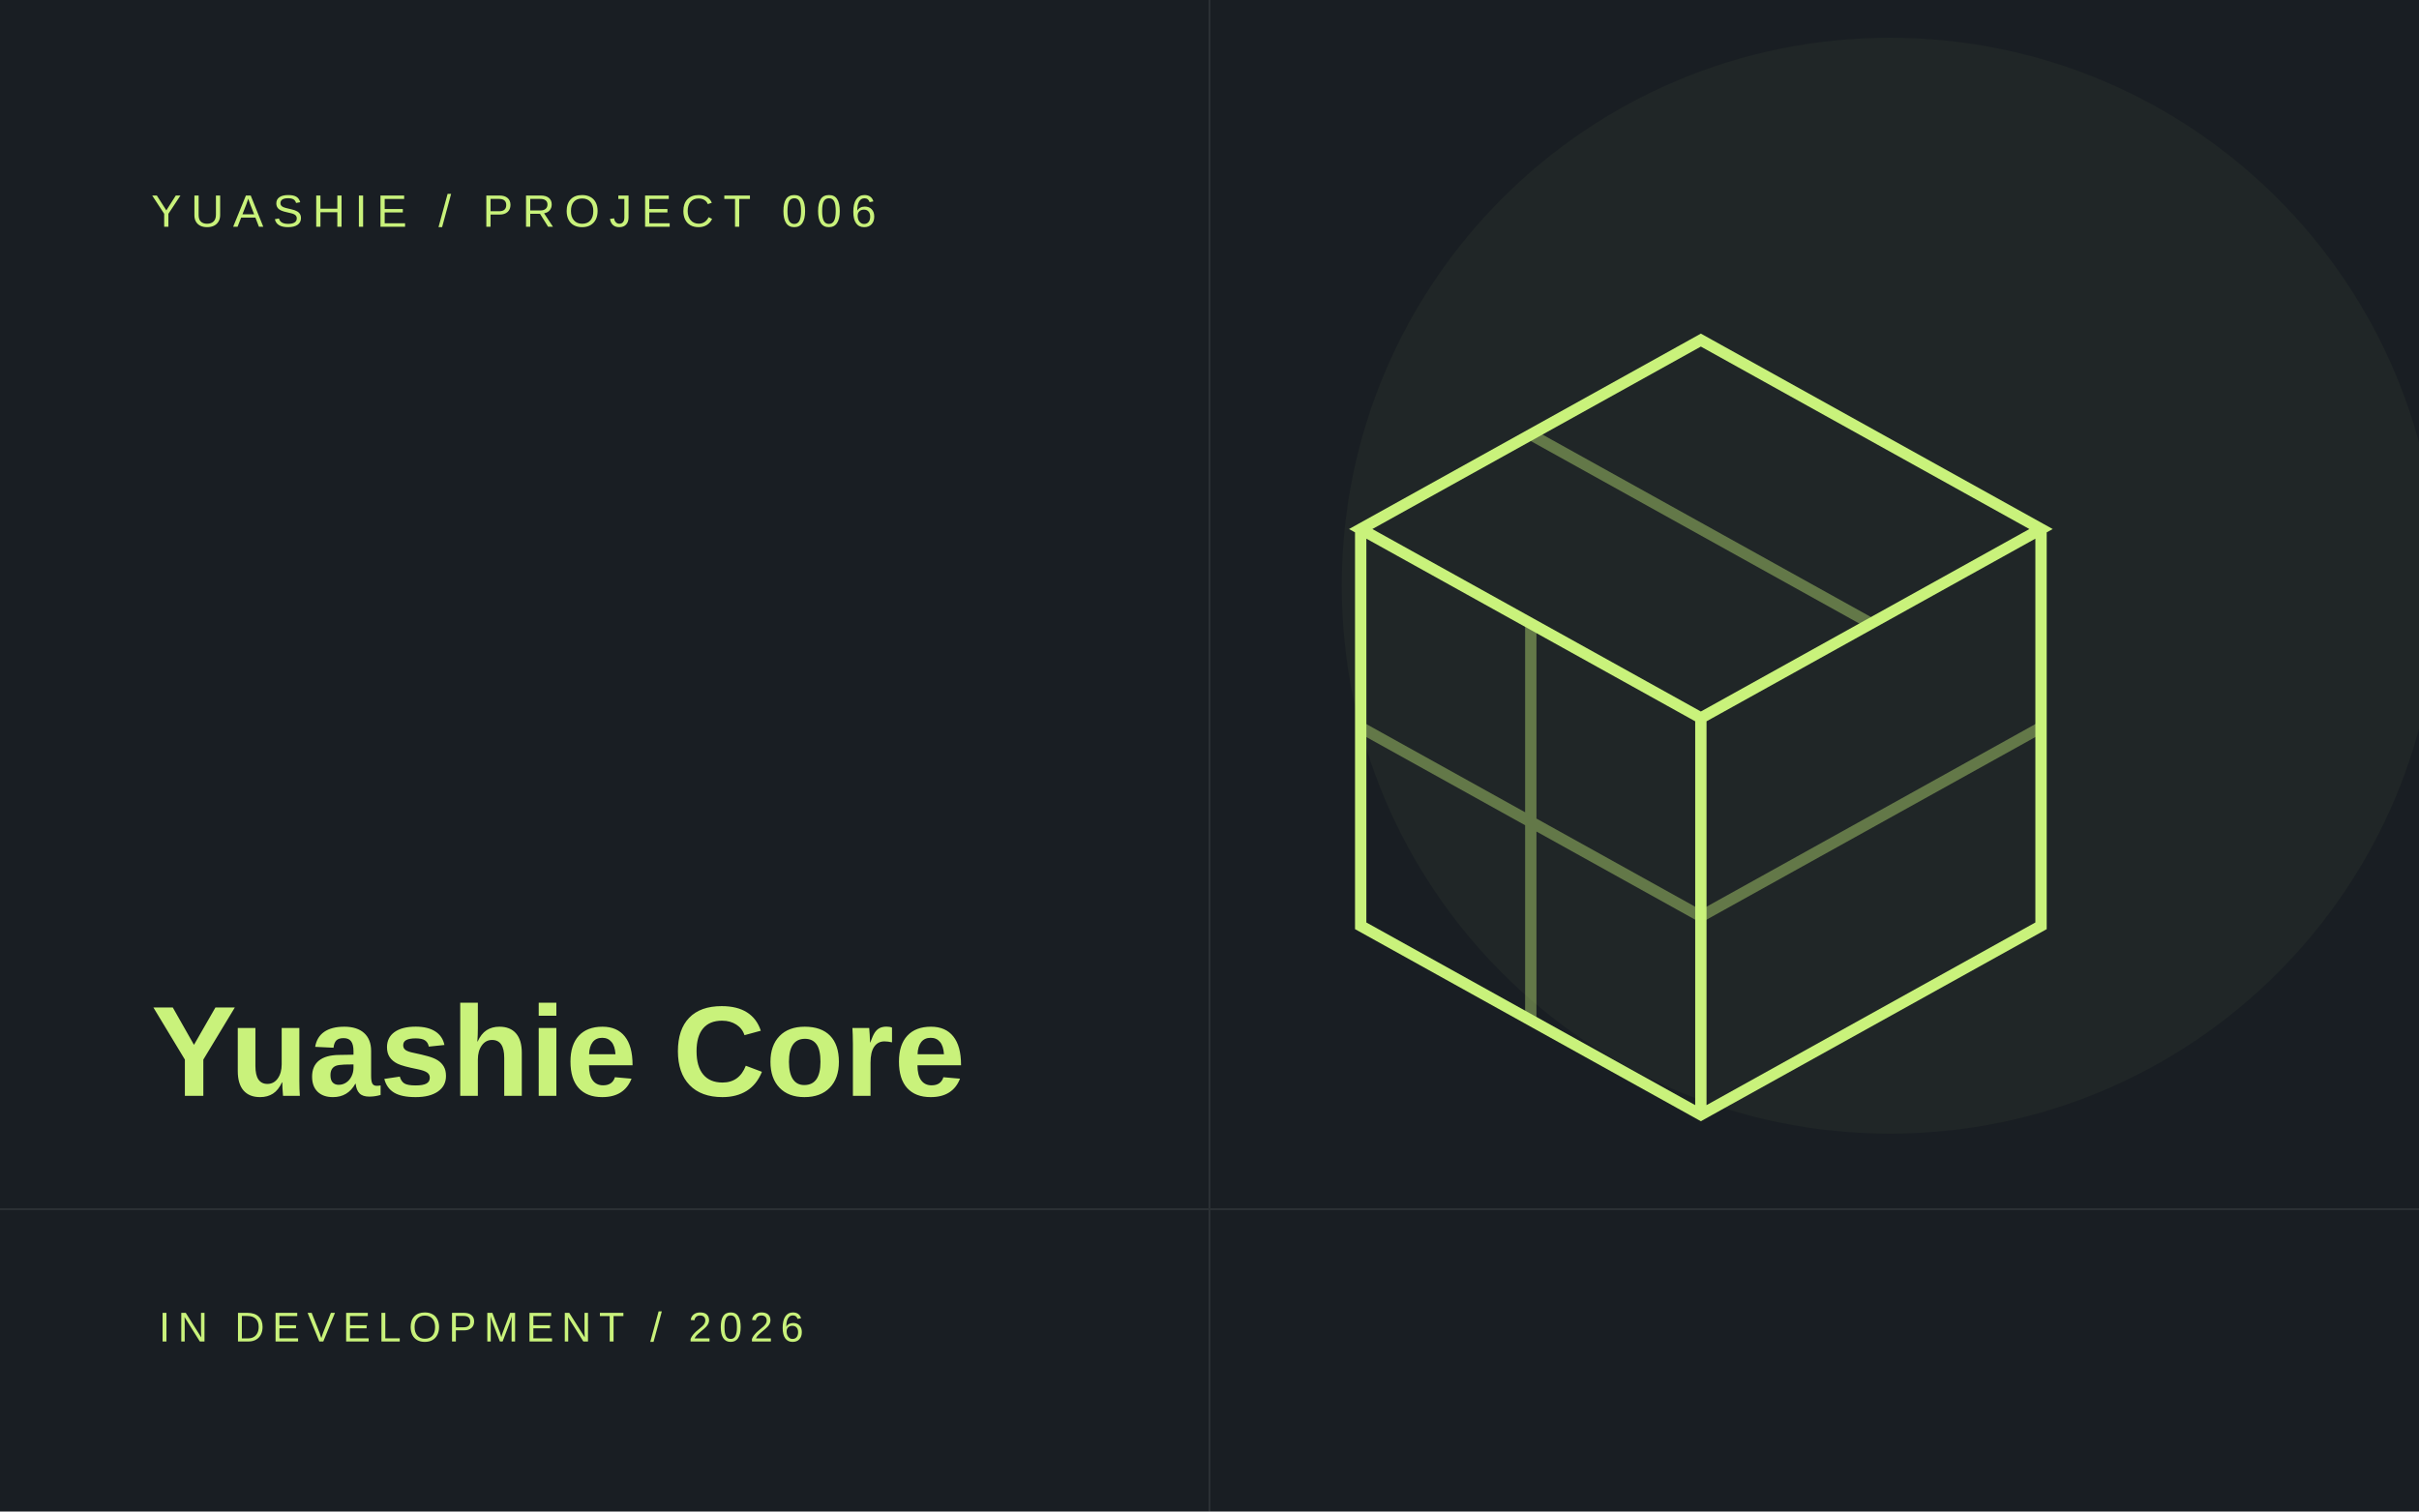
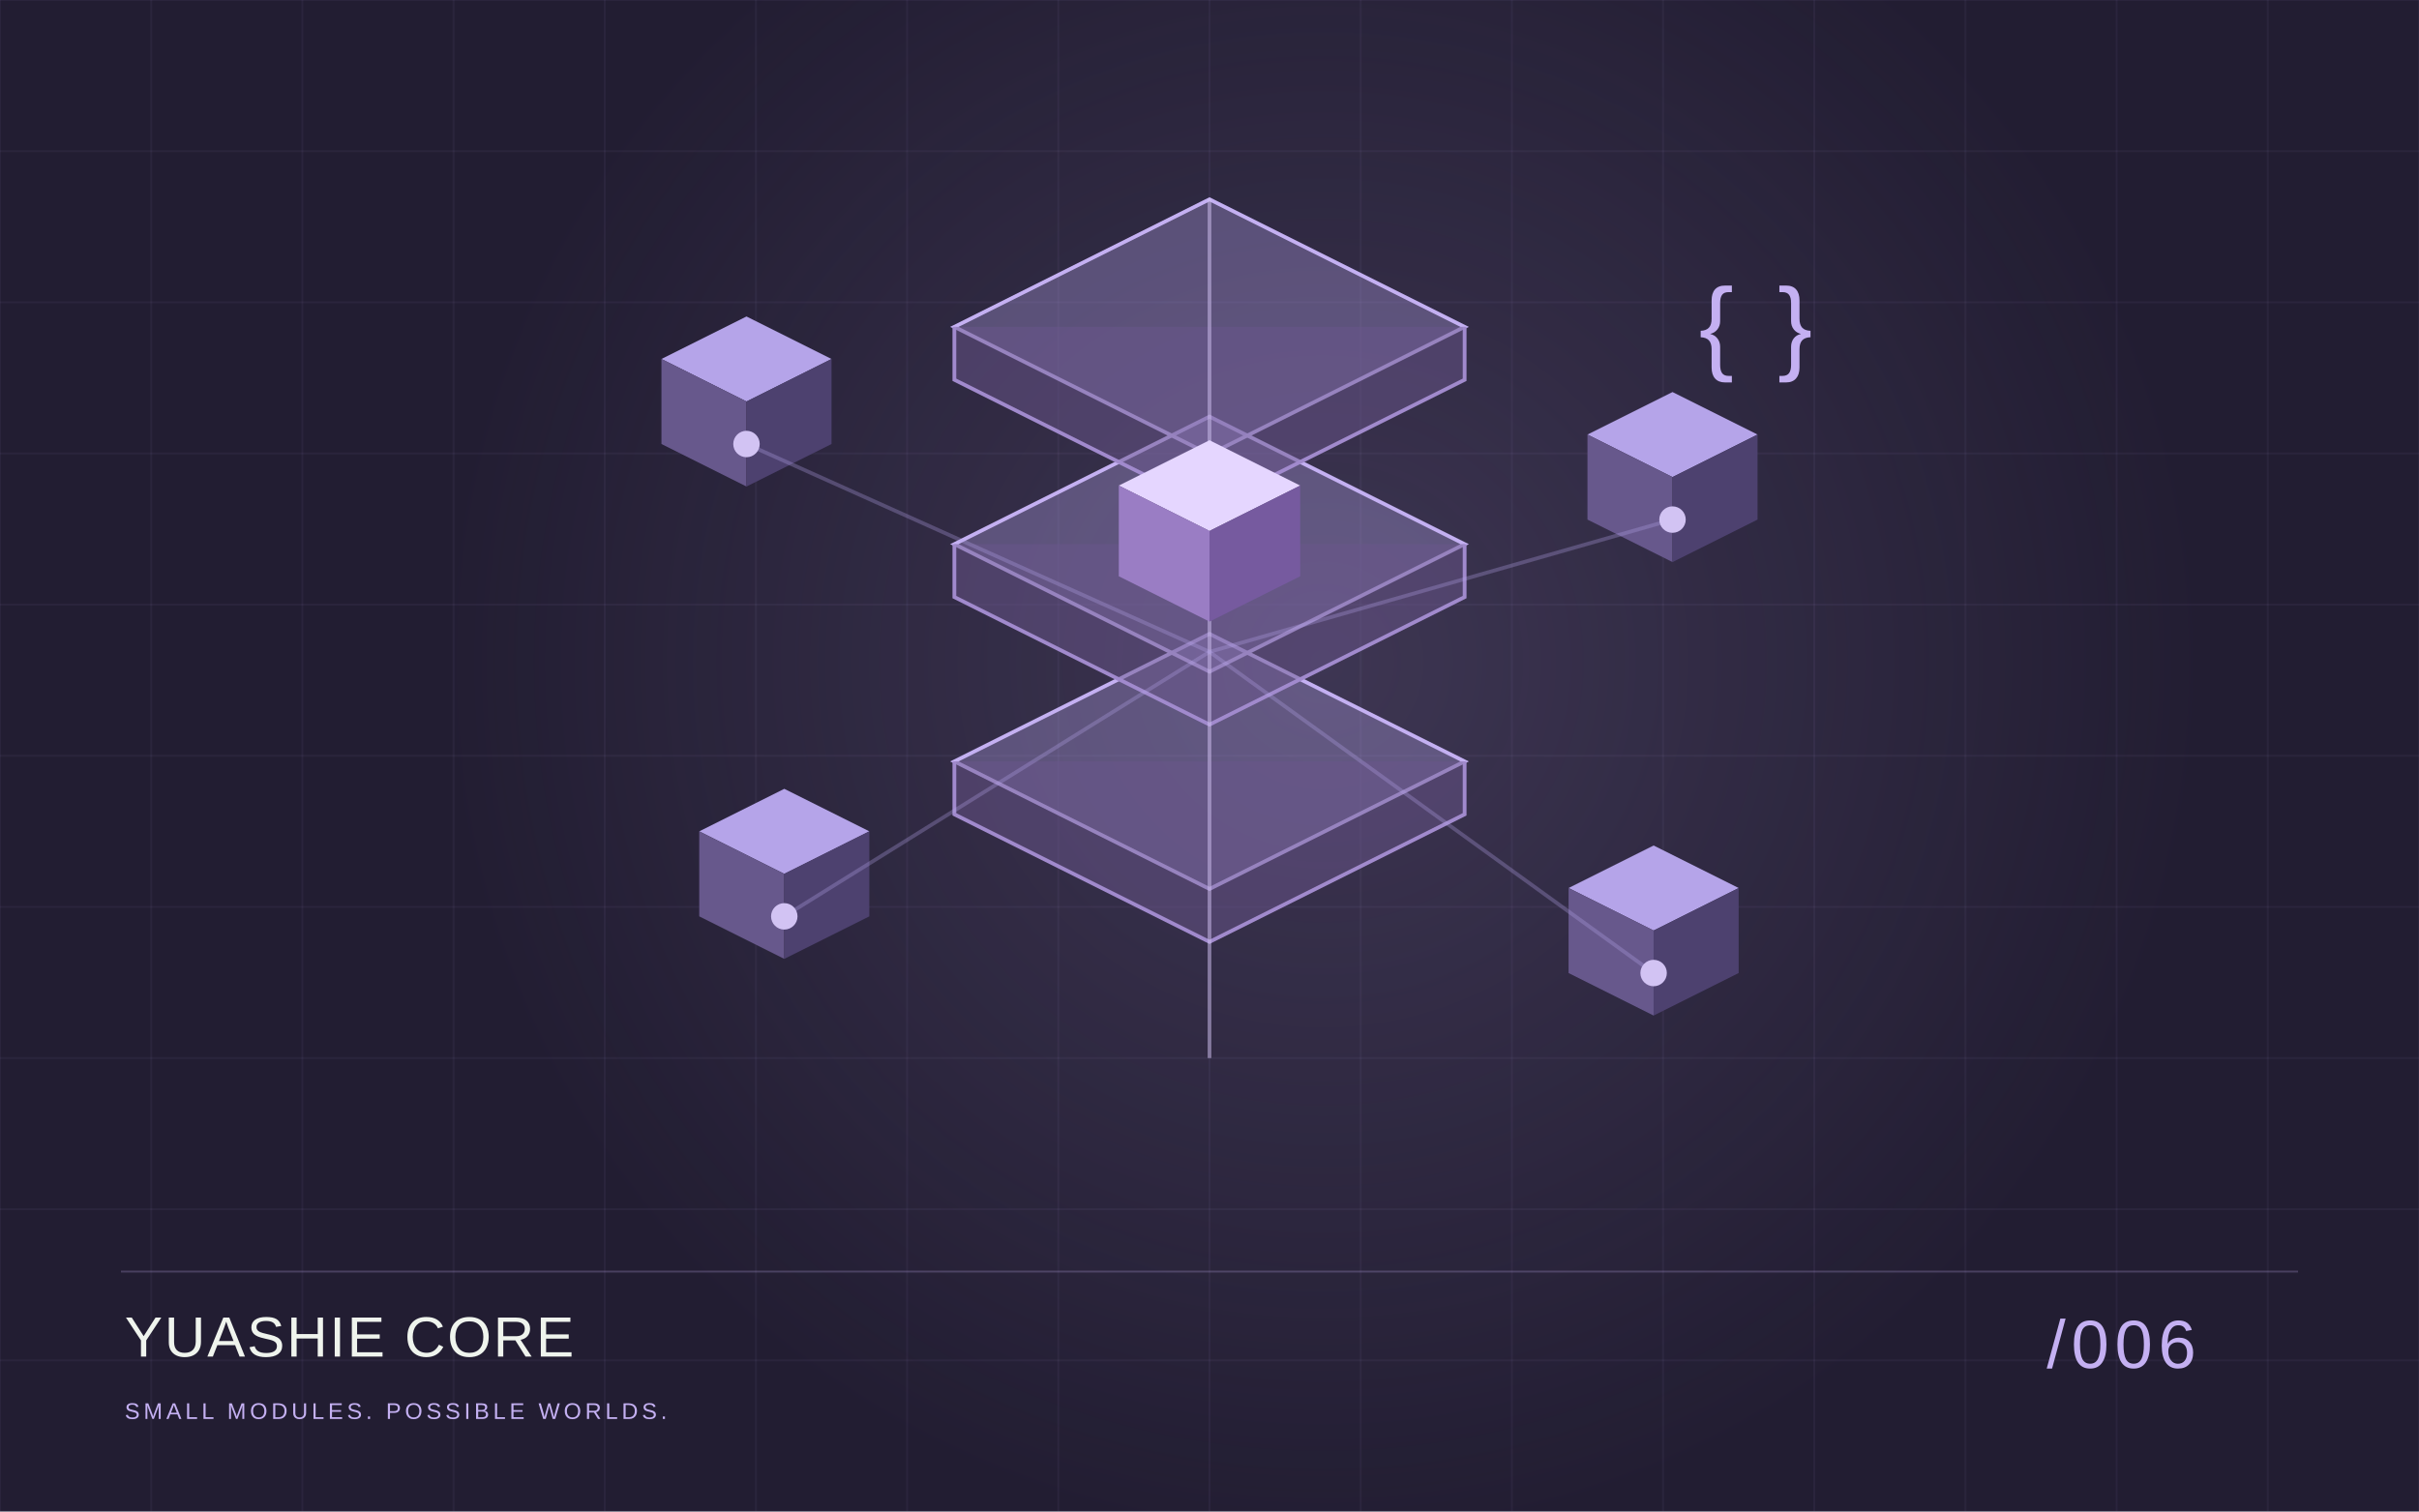
- <svg xmlns="http://www.w3.org/2000/svg" viewBox="0 0 1280 800" width="1280" height="800">
-   <rect width="1280" height="800" fill="#191e23" />
-   <path d="M0 640h1280M640 0v800" stroke="#ffffff" stroke-opacity=".08" />
-   <circle cx="1000" cy="310" r="290" fill="#c9f27b" opacity=".04" />
-   <g fill="none" stroke="#c9f27b" stroke-width="6">
-     <path d="M900 180 1080 280 900 380 720 280Z M720 280v210l180 100 180-100V280 M900 380v210" />
-     <path d="m720 385 180 100 180-100 M810 230l180 100 M810 330v210" opacity=".4" />
-   </g>
-   <g font-family="Arial, sans-serif" fill="#c9f27b">
-     <text x="80" y="120" font-size="24" letter-spacing="5">YUASHIE / PROJECT 006</text>
-     <text x="80" y="580" font-size="68" font-weight="700">Yuashie Core</text>
-     <text x="84" y="710" font-size="22" letter-spacing="4">IN DEVELOPMENT / 2026</text>
-   </g>
+ <svg xmlns="http://www.w3.org/2000/svg" width="1280" height="800" viewBox="0 0 1280 800" role="img" aria-labelledby="title desc">
+   <defs>
+     <radialGradient id="halo">
+       <stop stop-color="#c4b0f2" stop-opacity=".17" />
+       <stop offset="1" stop-color="#c4b0f2" stop-opacity="0" />
+     </radialGradient>
+     <linearGradient id="surface" x2="1" y2="1">
+       <stop stop-color="#354153" />
+       <stop offset="1" stop-color="#151d2a" />
+     </linearGradient>
+   </defs>
+   <rect x="0" y="0" width="1280" height="800" rx="0" fill="#221d32" />
+   <path d="M0 0L0 800" fill="none" stroke="#c4b0f2" stroke-opacity=".055" stroke-width="1" />
+   <path d="M80 0L80 800" fill="none" stroke="#c4b0f2" stroke-opacity=".055" stroke-width="1" />
+   <path d="M160 0L160 800" fill="none" stroke="#c4b0f2" stroke-opacity=".055" stroke-width="1" />
+   <path d="M240 0L240 800" fill="none" stroke="#c4b0f2" stroke-opacity=".055" stroke-width="1" />
+   <path d="M320 0L320 800" fill="none" stroke="#c4b0f2" stroke-opacity=".055" stroke-width="1" />
+   <path d="M400 0L400 800" fill="none" stroke="#c4b0f2" stroke-opacity=".055" stroke-width="1" />
+   <path d="M480 0L480 800" fill="none" stroke="#c4b0f2" stroke-opacity=".055" stroke-width="1" />
+   <path d="M560 0L560 800" fill="none" stroke="#c4b0f2" stroke-opacity=".055" stroke-width="1" />
+   <path d="M640 0L640 800" fill="none" stroke="#c4b0f2" stroke-opacity=".055" stroke-width="1" />
+   <path d="M720 0L720 800" fill="none" stroke="#c4b0f2" stroke-opacity=".055" stroke-width="1" />
+   <path d="M800 0L800 800" fill="none" stroke="#c4b0f2" stroke-opacity=".055" stroke-width="1" />
+   <path d="M880 0L880 800" fill="none" stroke="#c4b0f2" stroke-opacity=".055" stroke-width="1" />
+   <path d="M960 0L960 800" fill="none" stroke="#c4b0f2" stroke-opacity=".055" stroke-width="1" />
+   <path d="M1040 0L1040 800" fill="none" stroke="#c4b0f2" stroke-opacity=".055" stroke-width="1" />
+   <path d="M1120 0L1120 800" fill="none" stroke="#c4b0f2" stroke-opacity=".055" stroke-width="1" />
+   <path d="M1200 0L1200 800" fill="none" stroke="#c4b0f2" stroke-opacity=".055" stroke-width="1" />
+   <path d="M1280 0L1280 800" fill="none" stroke="#c4b0f2" stroke-opacity=".055" stroke-width="1" />
+   <path d="M0 0L1280 0" fill="none" stroke="#c4b0f2" stroke-opacity=".055" stroke-width="1" />
+   <path d="M0 80L1280 80" fill="none" stroke="#c4b0f2" stroke-opacity=".055" stroke-width="1" />
+   <path d="M0 160L1280 160" fill="none" stroke="#c4b0f2" stroke-opacity=".055" stroke-width="1" />
+   <path d="M0 240L1280 240" fill="none" stroke="#c4b0f2" stroke-opacity=".055" stroke-width="1" />
+   <path d="M0 320L1280 320" fill="none" stroke="#c4b0f2" stroke-opacity=".055" stroke-width="1" />
+   <path d="M0 400L1280 400" fill="none" stroke="#c4b0f2" stroke-opacity=".055" stroke-width="1" />
+   <path d="M0 480L1280 480" fill="none" stroke="#c4b0f2" stroke-opacity=".055" stroke-width="1" />
+   <path d="M0 560L1280 560" fill="none" stroke="#c4b0f2" stroke-opacity=".055" stroke-width="1" />
+   <path d="M0 640L1280 640" fill="none" stroke="#c4b0f2" stroke-opacity=".055" stroke-width="1" />
+   <path d="M0 720L1280 720" fill="none" stroke="#c4b0f2" stroke-opacity=".055" stroke-width="1" />
+   <path d="M0 800L1280 800" fill="none" stroke="#c4b0f2" stroke-opacity=".055" stroke-width="1" />
+   <circle cx="700" cy="350" r="470" fill="url(#halo)" opacity="1" />
+   <path d="M350 190l45 -22.5 45 22.5 -45 22.5Z" fill="#b5a4e9" />
+   <path d="M350 190l45 22.5v45l-45 -22.5Z" fill="#67588c" />
+   <path d="M395 212.5l45 -22.5v45l-45 22.5Z" fill="#4d416f" />
+   <path d="M840 230l45 -22.5 45 22.5 -45 22.5Z" fill="#b5a4e9" />
+   <path d="M840 230l45 22.5v45l-45 -22.5Z" fill="#67588c" />
+   <path d="M885 252.5l45 -22.5v45l-45 22.5Z" fill="#4d416f" />
+   <path d="M370 440l45 -22.5 45 22.5 -45 22.5Z" fill="#b5a4e9" />
+   <path d="M370 440l45 22.5v45l-45 -22.5Z" fill="#67588c" />
+   <path d="M415 462.5l45 -22.5v45l-45 22.5Z" fill="#4d416f" />
+   <path d="M830 470l45 -22.5 45 22.5 -45 22.5Z" fill="#b5a4e9" />
+   <path d="M830 470l45 22.5v45l-45 -22.5Z" fill="#67588c" />
+   <path d="M875 492.5l45 -22.5v45l-45 22.5Z" fill="#4d416f" />
+   <path d="M505 403L640 335.5l135 67.5-135 67.5Z" fill="#ad9bdf" fill-opacity=".35" stroke="#c4b0f2" stroke-width="2" />
+   <path d="M505 403v28L640 498.5l135 -67.5v-28" fill="#6a578d" fill-opacity=".5" stroke="#a18acd" stroke-width="2" />
+   <path d="M505 288L640 220.5l135 67.5-135 67.5Z" fill="#ad9bdf" fill-opacity=".35" stroke="#c4b0f2" stroke-width="2" />
+   <path d="M505 288v28L640 383.5l135 -67.5v-28" fill="#6a578d" fill-opacity=".5" stroke="#a18acd" stroke-width="2" />
+   <path d="M505 173L640 105.5l135 67.5-135 67.5Z" fill="#ad9bdf" fill-opacity=".35" stroke="#c4b0f2" stroke-width="2" />
+   <path d="M505 173v28L640 268.5l135 -67.5v-28" fill="#6a578d" fill-opacity=".5" stroke="#a18acd" stroke-width="2" />
+   <path d="M640 105L640 560" fill="none" stroke="#d2c3f3" stroke-opacity=".5" stroke-width="2" />
+   <path d="M592 257l48 -24.0 48 24.0 -48 24.0Z" fill="#e5d6ff" />
+   <path d="M592 257l48 24.0v48l-48 -24.0Z" fill="#9a7dc4" />
+   <path d="M640 281.0l48 -24.0v48l-48 24.0Z" fill="#765a9f" />
+   <path d="M395 235L640 345" fill="none" stroke="#b5a4e9" stroke-opacity=".3" stroke-width="2" />
+   <circle cx="395" cy="235" r="7" fill="#d2c3f3" opacity="1" />
+   <path d="M885 275L640 345" fill="none" stroke="#b5a4e9" stroke-opacity=".3" stroke-width="2" />
+   <circle cx="885" cy="275" r="7" fill="#d2c3f3" opacity="1" />
+   <path d="M415 485L640 345" fill="none" stroke="#b5a4e9" stroke-opacity=".3" stroke-width="2" />
+   <circle cx="415" cy="485" r="7" fill="#d2c3f3" opacity="1" />
+   <path d="M875 515L640 345" fill="none" stroke="#b5a4e9" stroke-opacity=".3" stroke-width="2" />
+   <circle cx="875" cy="515" r="7" fill="#d2c3f3" opacity="1" />
+   <text x="899" y="191" font-family="Arial, sans-serif" font-size="55" letter-spacing="4" fill="#c4b0f2">{ }</text>
+   <path d="M64 673L1216 673" fill="none" stroke="#c4b0f2" stroke-opacity=".24" stroke-width="1" />
+   <text x="66" y="718" font-family="Arial, sans-serif" font-size="30" letter-spacing="1" fill="#eff4ed">YUASHIE CORE</text>
+   <text x="66" y="751" font-family="Arial, sans-serif" font-size="12" letter-spacing="2" fill="#c4b0f2">SMALL MODULES. POSSIBLE WORLDS.</text>
+   <text x="1083" y="724" font-family="Arial, sans-serif" font-size="36" letter-spacing="3" fill="#c4b0f2">/006</text>
</svg>
